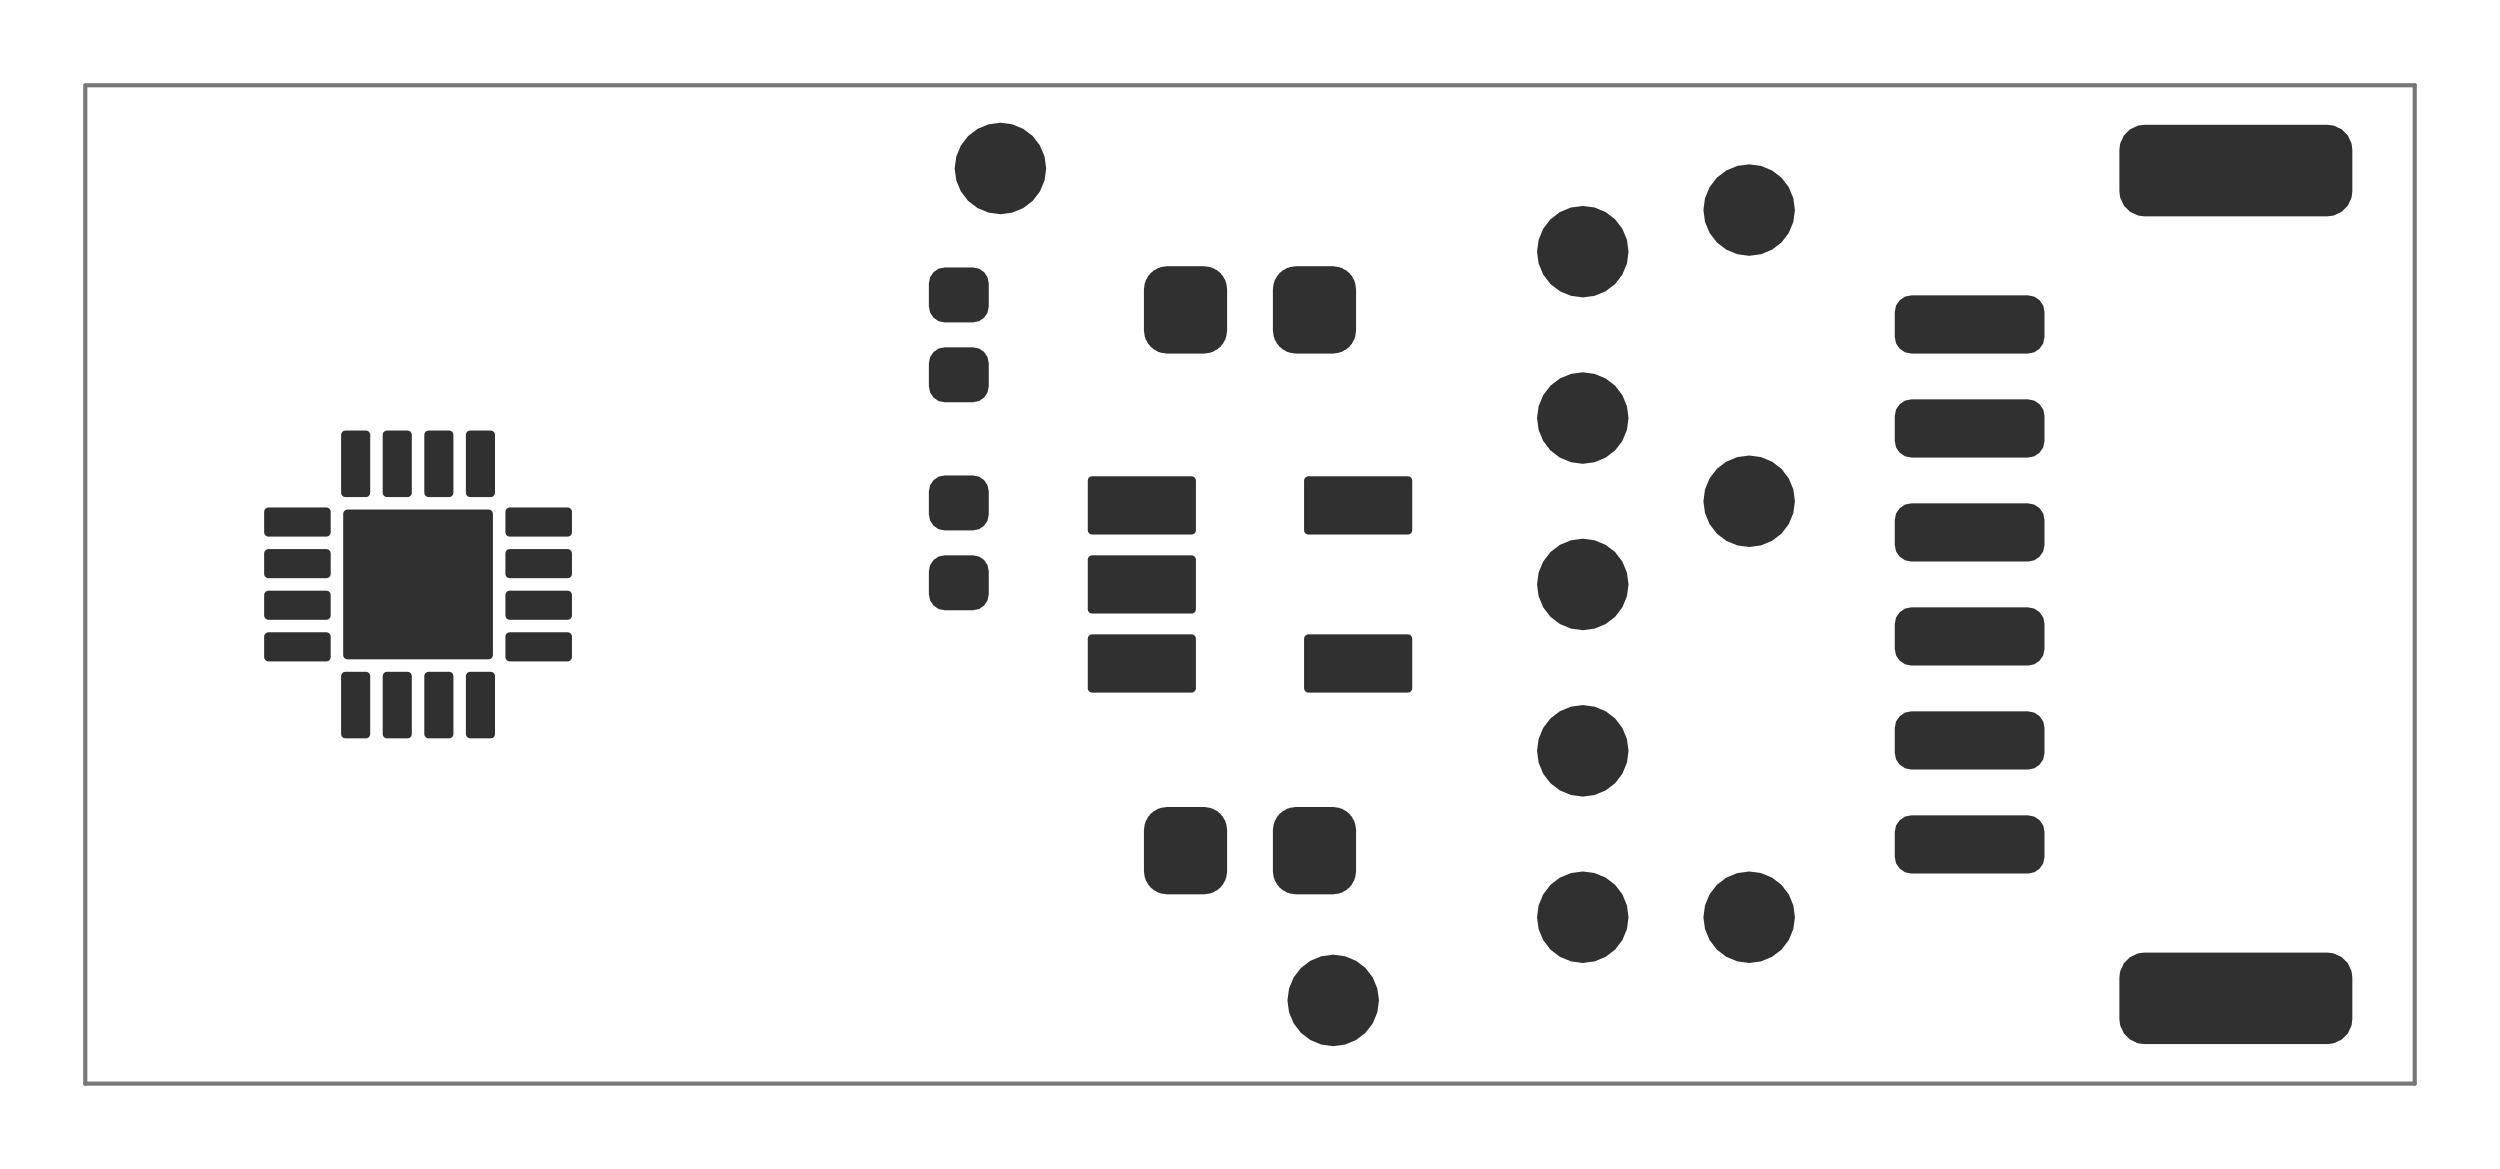
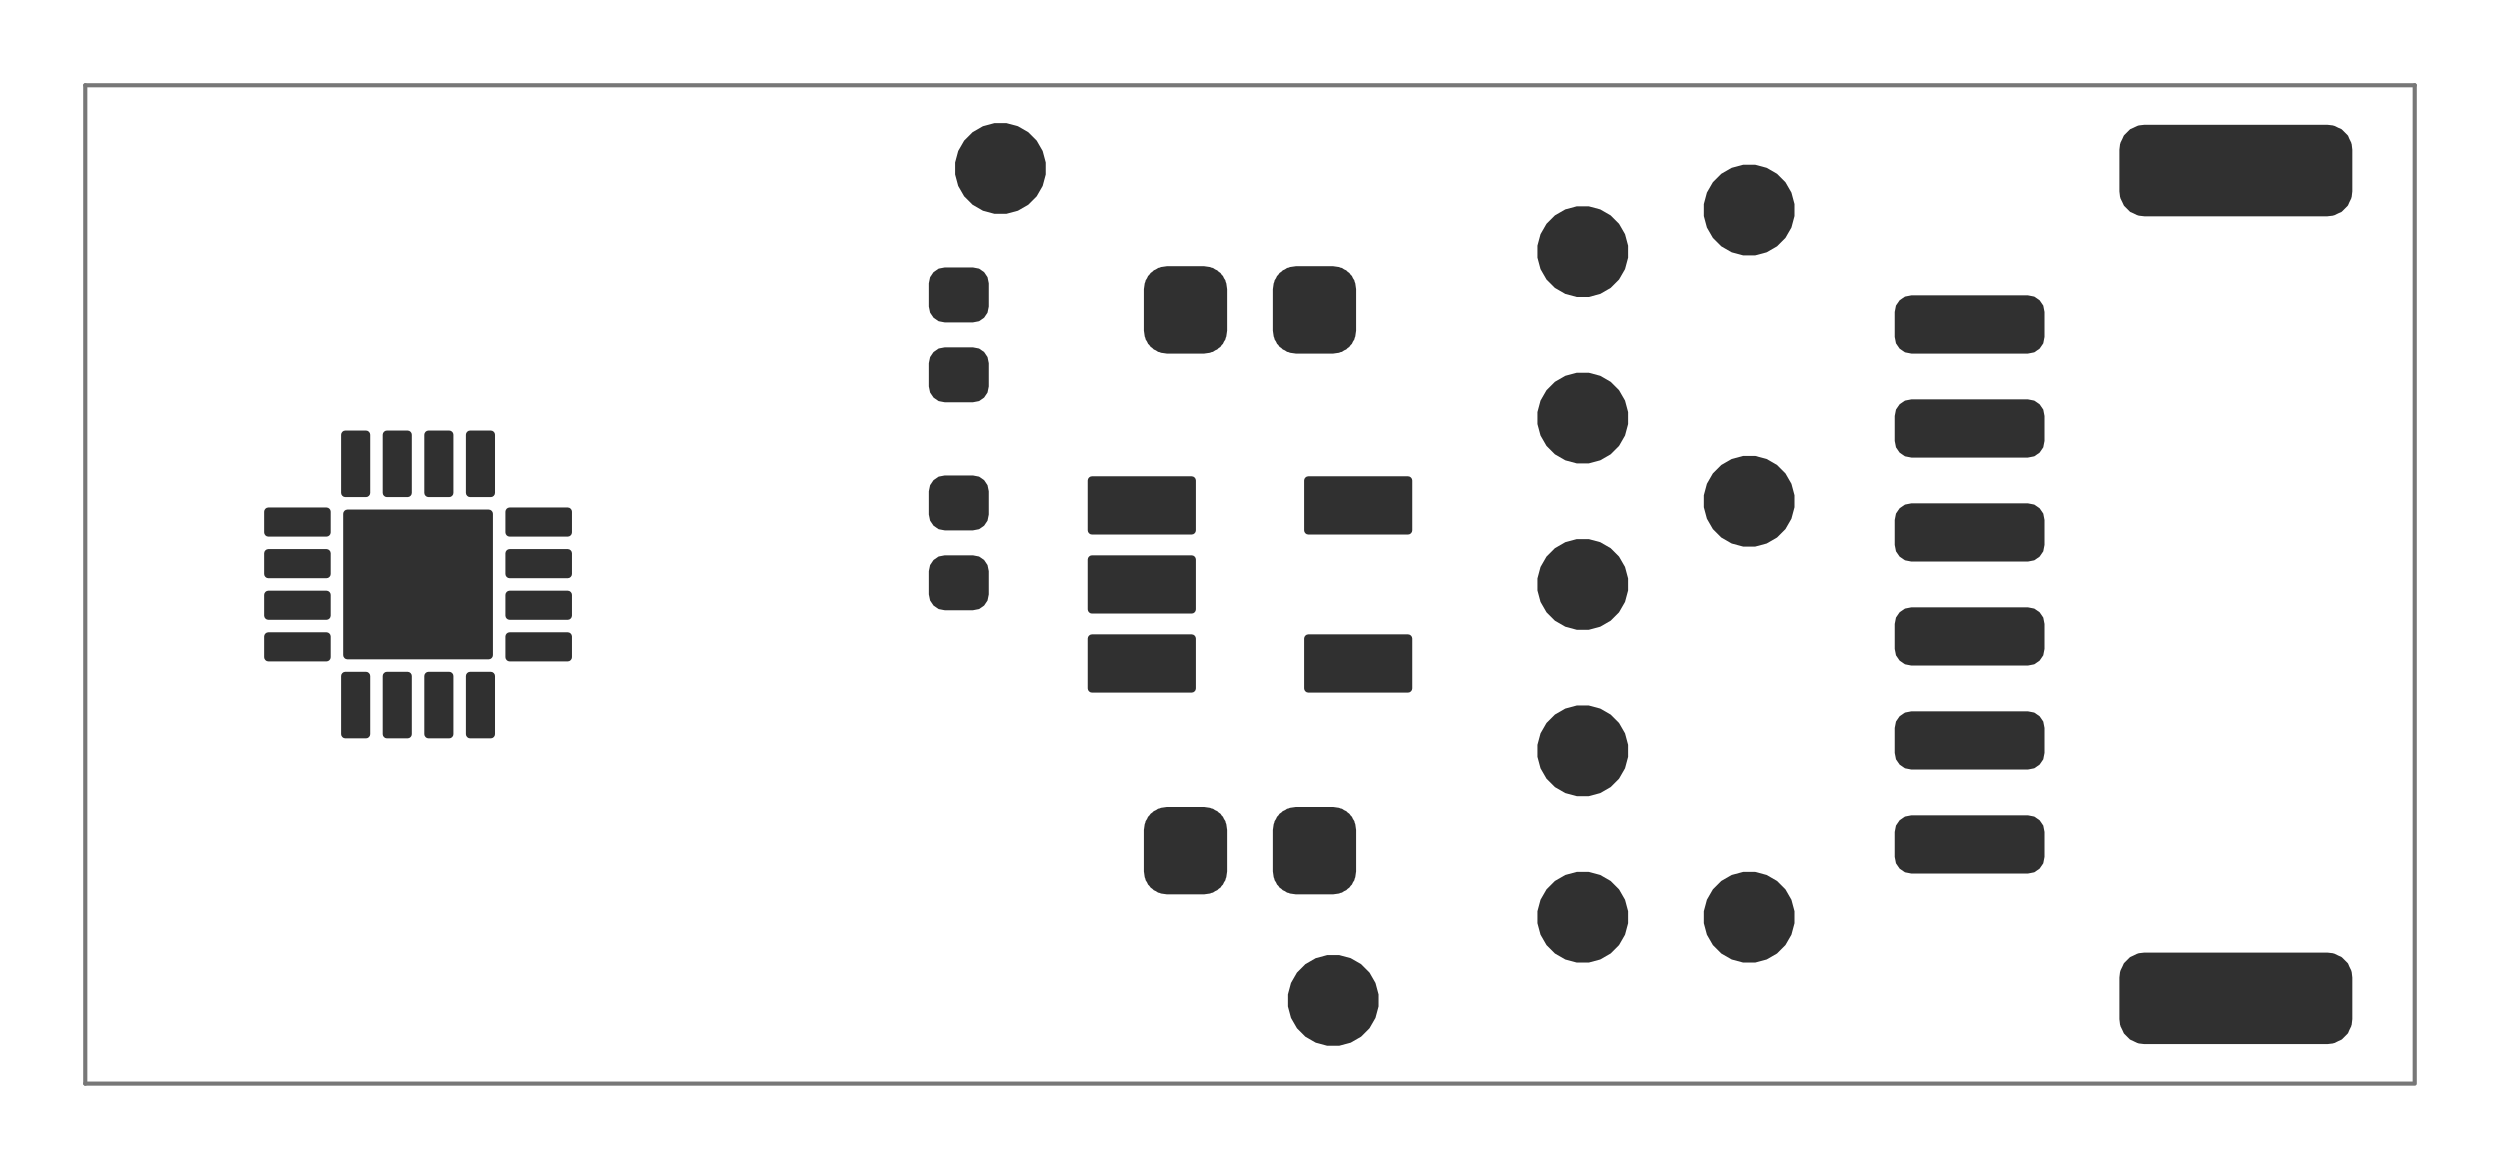
<svg xmlns="http://www.w3.org/2000/svg" width="30.05mm" height="14.05mm" viewBox="-1.025 -1.025 30.05 14.05" style="background-color:white">
  <g stroke-linejoin="round" stroke-linecap="round" id="l-mechanical-outline" transform="translate(0 12.0) scale(1 -1)">
-     <path d="M 28.0 12.0 L 28.0 0.0" fill="none" stroke="#777777" stroke-linecap="round" stroke-linejoin="round" stroke-width="0.05" />
-     <path d="M 0.0 0.0 L 0.0 12.0 L 28.0 12.0" fill="none" stroke="#777777" stroke-linecap="round" stroke-linejoin="round" stroke-width="0.05" />
-     <path d="M 28.0 0.0 L 0.0 0.0" fill="none" stroke="#777777" stroke-linecap="round" stroke-linejoin="round" stroke-width="0.05" />
+     <path d="M 0.0 12.0 L 28.0 12.0" fill="none" stroke="#777777" stroke-linecap="round" stroke-linejoin="round" stroke-width="0.05" />
+     <path d="M 0.0 0.0 L 0.0 12.0" fill="none" stroke="#777777" stroke-linecap="round" stroke-linejoin="round" stroke-width="0.05" />
+     <path d="M 28.0 12.0 L 28.0 0.0 L 0.0 0.0" fill="none" stroke="#777777" stroke-linecap="round" stroke-linejoin="round" stroke-width="0.05" />
  </g>
  <g stroke-linejoin="round" stroke-linecap="round" id="l-top-mask" transform="translate(0 12.0) scale(1 -1)">
-     <path d="M 15.142 1.531 L 15.275 1.476 L 15.389 1.389 L 15.476 1.275 L 15.531 1.142 L 15.55 1.0 L 15.531 0.858 L 15.476 0.725 L 15.389 0.611 L 15.275 0.524 L 15.142 0.469 L 15.0 0.45 L 14.858 0.469 L 14.725 0.524 L 14.611 0.611 L 14.524 0.725 L 14.469 0.858 L 14.45 1.0 L 14.469 1.142 L 14.524 1.275 L 14.611 1.389 L 14.725 1.476 L 14.858 1.531 L 15.0 1.55 L 15.142 1.531" fill="#303030" />
+     <path d="M 15.21 1.508 L 15.335 1.436 L 15.436 1.335 L 15.508 1.21 L 15.545 1.072 L 15.545 0.928 L 15.508 0.79 L 15.436 0.665 L 15.335 0.564 L 15.21 0.492 L 15.072 0.455 L 14.928 0.455 L 14.79 0.492 L 14.665 0.564 L 14.564 0.665 L 14.492 0.79 L 14.455 0.928 L 14.455 1.072 L 14.492 1.21 L 14.564 1.335 L 14.665 1.436 L 14.79 1.508 L 14.928 1.545 L 15.072 1.545 L 15.21 1.508" fill="#303030" />
    <path d="M 27.019 1.567 L 27.027 1.563 L 27.035 1.562 L 27.082 1.539 L 27.119 1.522 L 27.123 1.519 L 27.124 1.519 L 27.194 1.449 L 27.194 1.448 L 27.198 1.445 L 27.214 1.407 L 27.237 1.36 L 27.238 1.352 L 27.242 1.344 L 27.25 1.275 L 27.25 0.775 L 27.242 0.706 L 27.238 0.698 L 27.237 0.69 L 27.214 0.643 L 27.198 0.605 L 27.194 0.602 L 27.194 0.601 L 27.124 0.531 L 27.123 0.531 L 27.119 0.528 L 27.082 0.511 L 27.035 0.488 L 27.027 0.487 L 27.019 0.483 L 26.95 0.475 L 24.75 0.475 L 24.681 0.483 L 24.673 0.487 L 24.665 0.488 L 24.618 0.511 L 24.581 0.528 L 24.577 0.531 L 24.576 0.531 L 24.506 0.601 L 24.506 0.602 L 24.503 0.605 L 24.486 0.643 L 24.463 0.69 L 24.462 0.698 L 24.458 0.706 L 24.45 0.775 L 24.45 1.275 L 24.458 1.344 L 24.462 1.352 L 24.463 1.36 L 24.486 1.407 L 24.503 1.445 L 24.506 1.448 L 24.506 1.449 L 24.576 1.519 L 24.577 1.519 L 24.581 1.522 L 24.618 1.539 L 24.665 1.562 L 24.673 1.563 L 24.681 1.567 L 24.75 1.575 L 26.95 1.575 L 27.019 1.567" fill="#303030" />
-     <path d="M 18.142 2.531 L 18.275 2.476 L 18.389 2.389 L 18.476 2.275 L 18.531 2.142 L 18.55 2.0 L 18.531 1.858 L 18.476 1.725 L 18.389 1.611 L 18.275 1.524 L 18.142 1.469 L 18.0 1.45 L 17.858 1.469 L 17.725 1.524 L 17.611 1.611 L 17.524 1.725 L 17.469 1.858 L 17.45 2.0 L 17.469 2.142 L 17.524 2.275 L 17.611 2.389 L 17.725 2.476 L 17.858 2.531 L 18.0 2.55 L 18.142 2.531" fill="#303030" />
-     <path d="M 20.142 2.531 L 20.275 2.476 L 20.389 2.389 L 20.476 2.275 L 20.531 2.142 L 20.55 2.0 L 20.531 1.858 L 20.476 1.725 L 20.389 1.611 L 20.275 1.524 L 20.142 1.469 L 20.0 1.45 L 19.858 1.469 L 19.725 1.524 L 19.611 1.611 L 19.524 1.725 L 19.469 1.858 L 19.45 2.0 L 19.469 2.142 L 19.524 2.275 L 19.611 2.389 L 19.725 2.476 L 19.858 2.531 L 20.0 2.55 L 20.142 2.531" fill="#303030" />
+     <path d="M 18.21 2.508 L 18.335 2.436 L 18.436 2.335 L 18.508 2.21 L 18.545 2.072 L 18.545 1.928 L 18.508 1.79 L 18.436 1.665 L 18.335 1.564 L 18.21 1.492 L 18.072 1.455 L 17.928 1.455 L 17.79 1.492 L 17.665 1.564 L 17.564 1.665 L 17.492 1.79 L 17.455 1.928 L 17.455 2.072 L 17.492 2.21 L 17.564 2.335 L 17.665 2.436 L 17.79 2.508 L 17.928 2.545 L 18.072 2.545 L 18.21 2.508" fill="#303030" />
+     <path d="M 20.21 2.508 L 20.335 2.436 L 20.436 2.335 L 20.508 2.21 L 20.545 2.072 L 20.545 1.928 L 20.508 1.79 L 20.436 1.665 L 20.335 1.564 L 20.21 1.492 L 20.072 1.455 L 19.928 1.455 L 19.79 1.492 L 19.665 1.564 L 19.564 1.665 L 19.492 1.79 L 19.455 1.928 L 19.455 2.072 L 19.492 2.21 L 19.564 2.335 L 19.665 2.436 L 19.79 2.508 L 19.928 2.545 L 20.072 2.545 L 20.21 2.508" fill="#303030" />
    <path d="M 13.456 3.324 L 13.52 3.315 L 13.536 3.308 L 13.555 3.304 L 13.581 3.287 L 13.607 3.275 L 13.623 3.259 L 13.645 3.244 L 13.659 3.223 L 13.675 3.207 L 13.687 3.181 L 13.704 3.155 L 13.708 3.136 L 13.715 3.12 L 13.724 3.056 L 13.725 3.05 L 13.725 2.55 L 13.724 2.544 L 13.715 2.48 L 13.708 2.464 L 13.704 2.445 L 13.687 2.419 L 13.675 2.393 L 13.659 2.377 L 13.645 2.356 L 13.623 2.341 L 13.607 2.325 L 13.581 2.313 L 13.555 2.296 L 13.536 2.292 L 13.52 2.285 L 13.456 2.276 L 13.45 2.275 L 13.0 2.275 L 12.994 2.276 L 12.93 2.285 L 12.914 2.292 L 12.895 2.296 L 12.869 2.313 L 12.843 2.325 L 12.827 2.341 L 12.806 2.356 L 12.791 2.377 L 12.775 2.393 L 12.763 2.419 L 12.746 2.445 L 12.742 2.464 L 12.735 2.48 L 12.726 2.544 L 12.725 2.55 L 12.725 3.05 L 12.726 3.056 L 12.735 3.12 L 12.742 3.136 L 12.746 3.155 L 12.763 3.181 L 12.775 3.207 L 12.791 3.223 L 12.806 3.244 L 12.827 3.259 L 12.843 3.275 L 12.869 3.287 L 12.895 3.304 L 12.914 3.308 L 12.93 3.315 L 12.994 3.324 L 13.0 3.325 L 13.45 3.325 L 13.456 3.324" fill="#303030" />
    <path d="M 15.006 3.324 L 15.07 3.315 L 15.086 3.308 L 15.105 3.304 L 15.131 3.287 L 15.157 3.275 L 15.173 3.259 L 15.194 3.244 L 15.209 3.223 L 15.225 3.207 L 15.237 3.181 L 15.254 3.155 L 15.258 3.136 L 15.265 3.12 L 15.274 3.056 L 15.275 3.05 L 15.275 2.55 L 15.274 2.544 L 15.265 2.48 L 15.258 2.464 L 15.254 2.445 L 15.237 2.419 L 15.225 2.393 L 15.209 2.377 L 15.194 2.356 L 15.173 2.341 L 15.157 2.325 L 15.131 2.313 L 15.105 2.296 L 15.086 2.292 L 15.07 2.285 L 15.006 2.276 L 15.0 2.275 L 14.55 2.275 L 14.544 2.276 L 14.48 2.285 L 14.464 2.292 L 14.445 2.296 L 14.419 2.313 L 14.393 2.325 L 14.377 2.341 L 14.355 2.356 L 14.341 2.377 L 14.325 2.393 L 14.313 2.419 L 14.296 2.445 L 14.292 2.464 L 14.285 2.48 L 14.276 2.544 L 14.275 2.55 L 14.275 3.05 L 14.276 3.056 L 14.285 3.12 L 14.292 3.136 L 14.296 3.155 L 14.313 3.181 L 14.325 3.207 L 14.341 3.223 L 14.355 3.244 L 14.377 3.259 L 14.393 3.275 L 14.419 3.287 L 14.445 3.304 L 14.464 3.308 L 14.48 3.315 L 14.544 3.324 L 14.55 3.325 L 15.0 3.325 L 15.006 3.324" fill="#303030" />
    <path d="M 23.427 3.21 L 23.491 3.166 L 23.535 3.102 L 23.55 3.025 L 23.55 2.725 L 23.535 2.648 L 23.491 2.584 L 23.427 2.54 L 23.35 2.525 L 21.95 2.525 L 21.873 2.54 L 21.809 2.584 L 21.765 2.648 L 21.75 2.725 L 21.75 3.025 L 21.765 3.102 L 21.809 3.166 L 21.873 3.21 L 21.95 3.225 L 23.35 3.225 L 23.427 3.21" fill="#303030" />
-     <path d="M 18.142 4.531 L 18.275 4.476 L 18.389 4.389 L 18.476 4.275 L 18.531 4.142 L 18.55 4.0 L 18.531 3.858 L 18.476 3.725 L 18.389 3.611 L 18.275 3.524 L 18.142 3.469 L 18.0 3.45 L 17.858 3.469 L 17.725 3.524 L 17.611 3.611 L 17.524 3.725 L 17.469 3.858 L 17.45 4.0 L 17.469 4.142 L 17.524 4.275 L 17.611 4.389 L 17.725 4.476 L 17.858 4.531 L 18.0 4.55 L 18.142 4.531" fill="#303030" />
+     <path d="M 18.21 4.508 L 18.335 4.436 L 18.436 4.335 L 18.508 4.21 L 18.545 4.072 L 18.545 3.928 L 18.508 3.79 L 18.436 3.665 L 18.335 3.564 L 18.21 3.492 L 18.072 3.455 L 17.928 3.455 L 17.79 3.492 L 17.665 3.564 L 17.564 3.665 L 17.492 3.79 L 17.455 3.928 L 17.455 4.072 L 17.492 4.21 L 17.564 4.335 L 17.665 4.436 L 17.79 4.508 L 17.928 4.545 L 18.072 4.545 L 18.21 4.508" fill="#303030" />
    <path d="M 23.427 4.46 L 23.491 4.416 L 23.535 4.352 L 23.55 4.275 L 23.55 3.975 L 23.535 3.898 L 23.491 3.834 L 23.427 3.79 L 23.35 3.775 L 21.95 3.775 L 21.873 3.79 L 21.809 3.834 L 21.765 3.898 L 21.75 3.975 L 21.75 4.275 L 21.765 4.352 L 21.809 4.416 L 21.873 4.46 L 21.95 4.475 L 23.35 4.475 L 23.427 4.46" fill="#303030" />
    <path d="M 3.394 4.946 L 3.41 4.935 L 3.421 4.919 L 3.425 4.9 L 3.425 4.2 L 3.421 4.181 L 3.41 4.165 L 3.394 4.154 L 3.375 4.15 L 3.125 4.15 L 3.106 4.154 L 3.09 4.165 L 3.079 4.181 L 3.075 4.2 L 3.075 4.9 L 3.079 4.919 L 3.09 4.935 L 3.106 4.946 L 3.125 4.95 L 3.375 4.95 L 3.394 4.946" fill="#303030" />
    <path d="M 3.894 4.946 L 3.91 4.935 L 3.921 4.919 L 3.925 4.9 L 3.925 4.2 L 3.921 4.181 L 3.91 4.165 L 3.894 4.154 L 3.875 4.15 L 3.625 4.15 L 3.606 4.154 L 3.59 4.165 L 3.579 4.181 L 3.575 4.2 L 3.575 4.9 L 3.579 4.919 L 3.59 4.935 L 3.606 4.946 L 3.625 4.95 L 3.875 4.95 L 3.894 4.946" fill="#303030" />
    <path d="M 4.394 4.946 L 4.41 4.935 L 4.421 4.919 L 4.425 4.9 L 4.425 4.2 L 4.421 4.181 L 4.41 4.165 L 4.394 4.154 L 4.375 4.15 L 4.125 4.15 L 4.106 4.154 L 4.09 4.165 L 4.079 4.181 L 4.075 4.2 L 4.075 4.9 L 4.079 4.919 L 4.09 4.935 L 4.106 4.946 L 4.125 4.95 L 4.375 4.95 L 4.394 4.946" fill="#303030" />
    <path d="M 4.894 4.946 L 4.91 4.935 L 4.921 4.919 L 4.925 4.9 L 4.925 4.2 L 4.921 4.181 L 4.91 4.165 L 4.894 4.154 L 4.875 4.15 L 4.625 4.15 L 4.606 4.154 L 4.59 4.165 L 4.579 4.181 L 4.575 4.2 L 4.575 4.9 L 4.579 4.919 L 4.59 4.935 L 4.606 4.946 L 4.625 4.95 L 4.875 4.95 L 4.894 4.946" fill="#303030" />
    <path d="M 13.319 5.396 L 13.335 5.385 L 13.346 5.369 L 13.35 5.35 L 13.35 4.75 L 13.346 4.731 L 13.335 4.715 L 13.319 4.704 L 13.3 4.7 L 12.1 4.7 L 12.081 4.704 L 12.065 4.715 L 12.054 4.731 L 12.05 4.75 L 12.05 5.35 L 12.054 5.369 L 12.065 5.385 L 12.081 5.396 L 12.1 5.4 L 13.3 5.4 L 13.319 5.396" fill="#303030" />
    <path d="M 15.919 5.396 L 15.935 5.385 L 15.946 5.369 L 15.95 5.35 L 15.95 4.75 L 15.946 4.731 L 15.935 4.715 L 15.919 4.704 L 15.9 4.7 L 14.7 4.7 L 14.681 4.704 L 14.665 4.715 L 14.654 4.731 L 14.65 4.75 L 14.65 5.35 L 14.654 5.369 L 14.665 5.385 L 14.681 5.396 L 14.7 5.4 L 15.9 5.4 L 15.919 5.396" fill="#303030" />
    <path d="M 23.427 5.71 L 23.491 5.666 L 23.535 5.602 L 23.55 5.525 L 23.55 5.225 L 23.535 5.148 L 23.491 5.084 L 23.427 5.04 L 23.35 5.025 L 21.95 5.025 L 21.873 5.04 L 21.809 5.084 L 21.765 5.148 L 21.75 5.225 L 21.75 5.525 L 21.765 5.602 L 21.809 5.666 L 21.873 5.71 L 21.95 5.725 L 23.35 5.725 L 23.427 5.71" fill="#303030" />
    <path d="M 2.919 5.421 L 2.935 5.41 L 2.946 5.394 L 2.95 5.375 L 2.95 5.125 L 2.946 5.106 L 2.935 5.09 L 2.919 5.079 L 2.9 5.075 L 2.2 5.075 L 2.181 5.079 L 2.165 5.09 L 2.154 5.106 L 2.15 5.125 L 2.15 5.375 L 2.154 5.394 L 2.165 5.41 L 2.181 5.421 L 2.2 5.425 L 2.9 5.425 L 2.919 5.421" fill="#303030" />
    <path d="M 5.819 5.421 L 5.835 5.41 L 5.846 5.394 L 5.85 5.375 L 5.85 5.125 L 5.846 5.106 L 5.835 5.09 L 5.819 5.079 L 5.8 5.075 L 5.1 5.075 L 5.081 5.079 L 5.065 5.09 L 5.054 5.106 L 5.05 5.125 L 5.05 5.375 L 5.054 5.394 L 5.065 5.41 L 5.081 5.421 L 5.1 5.425 L 5.8 5.425 L 5.819 5.421" fill="#303030" />
    <path d="M 4.869 6.896 L 4.885 6.885 L 4.896 6.869 L 4.9 6.85 L 4.9 5.15 L 4.896 5.131 L 4.885 5.115 L 4.869 5.104 L 4.85 5.1 L 3.15 5.1 L 3.131 5.104 L 3.115 5.115 L 3.104 5.131 L 3.1 5.15 L 3.1 6.85 L 3.104 6.869 L 3.115 6.885 L 3.131 6.896 L 3.15 6.9 L 4.85 6.9 L 4.869 6.896" fill="#303030" />
-     <path d="M 18.142 6.531 L 18.275 6.476 L 18.389 6.389 L 18.476 6.275 L 18.531 6.142 L 18.55 6.0 L 18.531 5.858 L 18.476 5.725 L 18.389 5.611 L 18.275 5.524 L 18.142 5.469 L 18.0 5.45 L 17.858 5.469 L 17.725 5.524 L 17.611 5.611 L 17.524 5.725 L 17.469 5.858 L 17.45 6.0 L 17.469 6.142 L 17.524 6.275 L 17.611 6.389 L 17.725 6.476 L 17.858 6.531 L 18.0 6.55 L 18.142 6.531" fill="#303030" />
+     <path d="M 18.21 6.508 L 18.335 6.436 L 18.436 6.335 L 18.508 6.21 L 18.545 6.072 L 18.545 5.928 L 18.508 5.79 L 18.436 5.665 L 18.335 5.564 L 18.21 5.492 L 18.072 5.455 L 17.928 5.455 L 17.79 5.492 L 17.665 5.564 L 17.564 5.665 L 17.492 5.79 L 17.455 5.928 L 17.455 6.072 L 17.492 6.21 L 17.564 6.335 L 17.665 6.436 L 17.79 6.508 L 17.928 6.545 L 18.072 6.545 L 18.21 6.508" fill="#303030" />
    <path d="M 2.919 5.921 L 2.935 5.91 L 2.946 5.894 L 2.95 5.875 L 2.95 5.625 L 2.946 5.606 L 2.935 5.59 L 2.919 5.579 L 2.9 5.575 L 2.2 5.575 L 2.181 5.579 L 2.165 5.59 L 2.154 5.606 L 2.15 5.625 L 2.15 5.875 L 2.154 5.894 L 2.165 5.91 L 2.181 5.921 L 2.2 5.925 L 2.9 5.925 L 2.919 5.921" fill="#303030" />
    <path d="M 5.819 5.921 L 5.835 5.91 L 5.846 5.894 L 5.85 5.875 L 5.85 5.625 L 5.846 5.606 L 5.835 5.59 L 5.819 5.579 L 5.8 5.575 L 5.1 5.575 L 5.081 5.579 L 5.065 5.59 L 5.054 5.606 L 5.05 5.625 L 5.05 5.875 L 5.054 5.894 L 5.065 5.91 L 5.081 5.921 L 5.1 5.925 L 5.8 5.925 L 5.819 5.921" fill="#303030" />
    <path d="M 13.319 6.346 L 13.335 6.335 L 13.346 6.319 L 13.35 6.3 L 13.35 5.7 L 13.346 5.681 L 13.335 5.665 L 13.319 5.654 L 13.3 5.65 L 12.1 5.65 L 12.081 5.654 L 12.065 5.665 L 12.054 5.681 L 12.05 5.7 L 12.05 6.3 L 12.054 6.319 L 12.065 6.335 L 12.081 6.346 L 12.1 6.35 L 13.3 6.35 L 13.319 6.346" fill="#303030" />
    <path d="M 10.743 6.336 L 10.804 6.294 L 10.845 6.233 L 10.86 6.16 L 10.86 5.88 L 10.845 5.807 L 10.804 5.746 L 10.743 5.704 L 10.67 5.69 L 10.33 5.69 L 10.257 5.704 L 10.196 5.746 L 10.155 5.807 L 10.14 5.88 L 10.14 6.16 L 10.155 6.233 L 10.196 6.294 L 10.257 6.336 L 10.33 6.35 L 10.67 6.35 L 10.743 6.336" fill="#303030" />
    <path d="M 2.919 6.421 L 2.935 6.41 L 2.946 6.394 L 2.95 6.375 L 2.95 6.125 L 2.946 6.106 L 2.935 6.09 L 2.919 6.079 L 2.9 6.075 L 2.2 6.075 L 2.181 6.079 L 2.165 6.09 L 2.154 6.106 L 2.15 6.125 L 2.15 6.375 L 2.154 6.394 L 2.165 6.41 L 2.181 6.421 L 2.2 6.425 L 2.9 6.425 L 2.919 6.421" fill="#303030" />
    <path d="M 5.819 6.421 L 5.835 6.41 L 5.846 6.394 L 5.85 6.375 L 5.85 6.125 L 5.846 6.106 L 5.835 6.09 L 5.819 6.079 L 5.8 6.075 L 5.1 6.075 L 5.081 6.079 L 5.065 6.09 L 5.054 6.106 L 5.05 6.125 L 5.05 6.375 L 5.054 6.394 L 5.065 6.41 L 5.081 6.421 L 5.1 6.425 L 5.8 6.425 L 5.819 6.421" fill="#303030" />
    <path d="M 23.427 6.96 L 23.491 6.916 L 23.535 6.852 L 23.55 6.775 L 23.55 6.475 L 23.535 6.398 L 23.491 6.334 L 23.427 6.29 L 23.35 6.275 L 21.95 6.275 L 21.873 6.29 L 21.809 6.334 L 21.765 6.398 L 21.75 6.475 L 21.75 6.775 L 21.765 6.852 L 21.809 6.916 L 21.873 6.96 L 21.95 6.975 L 23.35 6.975 L 23.427 6.96" fill="#303030" />
-     <path d="M 20.142 7.531 L 20.275 7.476 L 20.389 7.389 L 20.476 7.275 L 20.531 7.142 L 20.55 7.0 L 20.531 6.858 L 20.476 6.725 L 20.389 6.611 L 20.275 6.524 L 20.142 6.469 L 20.0 6.45 L 19.858 6.469 L 19.725 6.524 L 19.611 6.611 L 19.524 6.725 L 19.469 6.858 L 19.45 7.0 L 19.469 7.142 L 19.524 7.275 L 19.611 7.389 L 19.725 7.476 L 19.858 7.531 L 20.0 7.55 L 20.142 7.531" fill="#303030" />
+     <path d="M 20.21 7.508 L 20.335 7.436 L 20.436 7.335 L 20.508 7.21 L 20.545 7.072 L 20.545 6.928 L 20.508 6.79 L 20.436 6.665 L 20.335 6.564 L 20.21 6.492 L 20.072 6.455 L 19.928 6.455 L 19.79 6.492 L 19.665 6.564 L 19.564 6.665 L 19.492 6.79 L 19.455 6.928 L 19.455 7.072 L 19.492 7.21 L 19.564 7.335 L 19.665 7.436 L 19.79 7.508 L 19.928 7.545 L 20.072 7.545 L 20.21 7.508" fill="#303030" />
    <path d="M 2.919 6.921 L 2.935 6.91 L 2.946 6.894 L 2.95 6.875 L 2.95 6.625 L 2.946 6.606 L 2.935 6.59 L 2.919 6.579 L 2.9 6.575 L 2.2 6.575 L 2.181 6.579 L 2.165 6.59 L 2.154 6.606 L 2.15 6.625 L 2.15 6.875 L 2.154 6.894 L 2.165 6.91 L 2.181 6.921 L 2.2 6.925 L 2.9 6.925 L 2.919 6.921" fill="#303030" />
    <path d="M 5.819 6.921 L 5.835 6.91 L 5.846 6.894 L 5.85 6.875 L 5.85 6.625 L 5.846 6.606 L 5.835 6.59 L 5.819 6.579 L 5.8 6.575 L 5.1 6.575 L 5.081 6.579 L 5.065 6.59 L 5.054 6.606 L 5.05 6.625 L 5.05 6.875 L 5.054 6.894 L 5.065 6.91 L 5.081 6.921 L 5.1 6.925 L 5.8 6.925 L 5.819 6.921" fill="#303030" />
    <path d="M 13.319 7.296 L 13.335 7.285 L 13.346 7.269 L 13.35 7.25 L 13.35 6.65 L 13.346 6.631 L 13.335 6.615 L 13.319 6.604 L 13.3 6.6 L 12.1 6.6 L 12.081 6.604 L 12.065 6.615 L 12.054 6.631 L 12.05 6.65 L 12.05 7.25 L 12.054 7.269 L 12.065 7.285 L 12.081 7.296 L 12.1 7.3 L 13.3 7.3 L 13.319 7.296" fill="#303030" />
    <path d="M 15.919 7.296 L 15.935 7.285 L 15.946 7.269 L 15.95 7.25 L 15.95 6.65 L 15.946 6.631 L 15.935 6.615 L 15.919 6.604 L 15.9 6.6 L 14.7 6.6 L 14.681 6.604 L 14.665 6.615 L 14.654 6.631 L 14.65 6.65 L 14.65 7.25 L 14.654 7.269 L 14.665 7.285 L 14.681 7.296 L 14.7 7.3 L 15.9 7.3 L 15.919 7.296" fill="#303030" />
    <path d="M 10.743 7.296 L 10.804 7.254 L 10.845 7.193 L 10.86 7.12 L 10.86 6.84 L 10.845 6.767 L 10.804 6.706 L 10.743 6.664 L 10.67 6.65 L 10.33 6.65 L 10.257 6.664 L 10.196 6.706 L 10.155 6.767 L 10.14 6.84 L 10.14 7.12 L 10.155 7.193 L 10.196 7.254 L 10.257 7.296 L 10.33 7.31 L 10.67 7.31 L 10.743 7.296" fill="#303030" />
    <path d="M 3.394 7.846 L 3.41 7.835 L 3.421 7.819 L 3.425 7.8 L 3.425 7.1 L 3.421 7.081 L 3.41 7.065 L 3.394 7.054 L 3.375 7.05 L 3.125 7.05 L 3.106 7.054 L 3.09 7.065 L 3.079 7.081 L 3.075 7.1 L 3.075 7.8 L 3.079 7.819 L 3.09 7.835 L 3.106 7.846 L 3.125 7.85 L 3.375 7.85 L 3.394 7.846" fill="#303030" />
    <path d="M 3.894 7.846 L 3.91 7.835 L 3.921 7.819 L 3.925 7.8 L 3.925 7.1 L 3.921 7.081 L 3.91 7.065 L 3.894 7.054 L 3.875 7.05 L 3.625 7.05 L 3.606 7.054 L 3.59 7.065 L 3.579 7.081 L 3.575 7.1 L 3.575 7.8 L 3.579 7.819 L 3.59 7.835 L 3.606 7.846 L 3.625 7.85 L 3.875 7.85 L 3.894 7.846" fill="#303030" />
    <path d="M 4.394 7.846 L 4.41 7.835 L 4.421 7.819 L 4.425 7.8 L 4.425 7.1 L 4.421 7.081 L 4.41 7.065 L 4.394 7.054 L 4.375 7.05 L 4.125 7.05 L 4.106 7.054 L 4.09 7.065 L 4.079 7.081 L 4.075 7.1 L 4.075 7.8 L 4.079 7.819 L 4.09 7.835 L 4.106 7.846 L 4.125 7.85 L 4.375 7.85 L 4.394 7.846" fill="#303030" />
    <path d="M 4.894 7.846 L 4.91 7.835 L 4.921 7.819 L 4.925 7.8 L 4.925 7.1 L 4.921 7.081 L 4.91 7.065 L 4.894 7.054 L 4.875 7.05 L 4.625 7.05 L 4.606 7.054 L 4.59 7.065 L 4.579 7.081 L 4.575 7.1 L 4.575 7.8 L 4.579 7.819 L 4.59 7.835 L 4.606 7.846 L 4.625 7.85 L 4.875 7.85 L 4.894 7.846" fill="#303030" />
-     <path d="M 18.142 8.531 L 18.275 8.476 L 18.389 8.389 L 18.476 8.275 L 18.531 8.142 L 18.55 8.0 L 18.531 7.858 L 18.476 7.725 L 18.389 7.611 L 18.275 7.524 L 18.142 7.469 L 18.0 7.45 L 17.858 7.469 L 17.725 7.524 L 17.611 7.611 L 17.524 7.725 L 17.469 7.858 L 17.45 8.0 L 17.469 8.142 L 17.524 8.275 L 17.611 8.389 L 17.725 8.476 L 17.858 8.531 L 18.0 8.55 L 18.142 8.531" fill="#303030" />
+     <path d="M 18.21 8.508 L 18.335 8.436 L 18.436 8.335 L 18.508 8.21 L 18.545 8.072 L 18.545 7.928 L 18.508 7.79 L 18.436 7.665 L 18.335 7.564 L 18.21 7.492 L 18.072 7.455 L 17.928 7.455 L 17.79 7.492 L 17.665 7.564 L 17.564 7.665 L 17.492 7.79 L 17.455 7.928 L 17.455 8.072 L 17.492 8.21 L 17.564 8.335 L 17.665 8.436 L 17.79 8.508 L 17.928 8.545 L 18.072 8.545 L 18.21 8.508" fill="#303030" />
    <path d="M 23.427 8.21 L 23.491 8.166 L 23.535 8.102 L 23.55 8.025 L 23.55 7.725 L 23.535 7.648 L 23.491 7.584 L 23.427 7.54 L 23.35 7.525 L 21.95 7.525 L 21.873 7.54 L 21.809 7.584 L 21.765 7.648 L 21.75 7.725 L 21.75 8.025 L 21.765 8.102 L 21.809 8.166 L 21.873 8.21 L 21.95 8.225 L 23.35 8.225 L 23.427 8.21" fill="#303030" />
    <path d="M 10.743 8.836 L 10.804 8.794 L 10.845 8.733 L 10.86 8.66 L 10.86 8.38 L 10.845 8.307 L 10.804 8.246 L 10.743 8.204 L 10.67 8.19 L 10.33 8.19 L 10.257 8.204 L 10.196 8.246 L 10.155 8.307 L 10.14 8.38 L 10.14 8.66 L 10.155 8.733 L 10.196 8.794 L 10.257 8.836 L 10.33 8.85 L 10.67 8.85 L 10.743 8.836" fill="#303030" />
    <path d="M 13.456 9.824 L 13.52 9.815 L 13.536 9.808 L 13.555 9.804 L 13.581 9.787 L 13.607 9.775 L 13.623 9.759 L 13.645 9.744 L 13.659 9.723 L 13.675 9.707 L 13.687 9.681 L 13.704 9.655 L 13.708 9.636 L 13.715 9.62 L 13.724 9.556 L 13.725 9.55 L 13.725 9.05 L 13.724 9.044 L 13.715 8.98 L 13.708 8.964 L 13.704 8.945 L 13.687 8.919 L 13.675 8.893 L 13.659 8.877 L 13.645 8.856 L 13.623 8.841 L 13.607 8.825 L 13.581 8.813 L 13.555 8.796 L 13.536 8.792 L 13.52 8.785 L 13.456 8.776 L 13.45 8.775 L 13.0 8.775 L 12.994 8.776 L 12.93 8.785 L 12.914 8.792 L 12.895 8.796 L 12.869 8.813 L 12.843 8.825 L 12.827 8.841 L 12.806 8.856 L 12.791 8.877 L 12.775 8.893 L 12.763 8.919 L 12.746 8.945 L 12.742 8.964 L 12.735 8.98 L 12.726 9.044 L 12.725 9.05 L 12.725 9.55 L 12.726 9.556 L 12.735 9.62 L 12.742 9.636 L 12.746 9.655 L 12.763 9.681 L 12.775 9.707 L 12.791 9.723 L 12.806 9.744 L 12.827 9.759 L 12.843 9.775 L 12.869 9.787 L 12.895 9.804 L 12.914 9.808 L 12.93 9.815 L 12.994 9.824 L 13.0 9.825 L 13.45 9.825 L 13.456 9.824" fill="#303030" />
    <path d="M 15.006 9.824 L 15.07 9.815 L 15.086 9.808 L 15.105 9.804 L 15.131 9.787 L 15.157 9.775 L 15.173 9.759 L 15.194 9.744 L 15.209 9.723 L 15.225 9.707 L 15.237 9.681 L 15.254 9.655 L 15.258 9.636 L 15.265 9.62 L 15.274 9.556 L 15.275 9.55 L 15.275 9.05 L 15.274 9.044 L 15.265 8.98 L 15.258 8.964 L 15.254 8.945 L 15.237 8.919 L 15.225 8.893 L 15.209 8.877 L 15.194 8.856 L 15.173 8.841 L 15.157 8.825 L 15.131 8.813 L 15.105 8.796 L 15.086 8.792 L 15.07 8.785 L 15.006 8.776 L 15.0 8.775 L 14.55 8.775 L 14.544 8.776 L 14.48 8.785 L 14.464 8.792 L 14.445 8.796 L 14.419 8.813 L 14.393 8.825 L 14.377 8.841 L 14.355 8.856 L 14.341 8.877 L 14.325 8.893 L 14.313 8.919 L 14.296 8.945 L 14.292 8.964 L 14.285 8.98 L 14.276 9.044 L 14.275 9.05 L 14.275 9.55 L 14.276 9.556 L 14.285 9.62 L 14.292 9.636 L 14.296 9.655 L 14.313 9.681 L 14.325 9.707 L 14.341 9.723 L 14.355 9.744 L 14.377 9.759 L 14.393 9.775 L 14.419 9.787 L 14.445 9.804 L 14.464 9.808 L 14.48 9.815 L 14.544 9.824 L 14.55 9.825 L 15.0 9.825 L 15.006 9.824" fill="#303030" />
    <path d="M 23.427 9.46 L 23.491 9.416 L 23.535 9.352 L 23.55 9.275 L 23.55 8.975 L 23.535 8.898 L 23.491 8.834 L 23.427 8.79 L 23.35 8.775 L 21.95 8.775 L 21.873 8.79 L 21.809 8.834 L 21.765 8.898 L 21.75 8.975 L 21.75 9.275 L 21.765 9.352 L 21.809 9.416 L 21.873 9.46 L 21.95 9.475 L 23.35 9.475 L 23.427 9.46" fill="#303030" />
    <path d="M 10.743 9.796 L 10.804 9.754 L 10.845 9.693 L 10.86 9.62 L 10.86 9.34 L 10.845 9.267 L 10.804 9.206 L 10.743 9.164 L 10.67 9.15 L 10.33 9.15 L 10.257 9.164 L 10.196 9.206 L 10.155 9.267 L 10.14 9.34 L 10.14 9.62 L 10.155 9.693 L 10.196 9.754 L 10.257 9.796 L 10.33 9.81 L 10.67 9.81 L 10.743 9.796" fill="#303030" />
-     <path d="M 18.142 10.531 L 18.275 10.476 L 18.389 10.389 L 18.476 10.275 L 18.531 10.142 L 18.55 10.0 L 18.531 9.858 L 18.476 9.725 L 18.389 9.611 L 18.275 9.524 L 18.142 9.469 L 18.0 9.45 L 17.858 9.469 L 17.725 9.524 L 17.611 9.611 L 17.524 9.725 L 17.469 9.858 L 17.45 10.0 L 17.469 10.142 L 17.524 10.275 L 17.611 10.389 L 17.725 10.476 L 17.858 10.531 L 18.0 10.55 L 18.142 10.531" fill="#303030" />
-     <path d="M 20.142 11.031 L 20.275 10.976 L 20.389 10.889 L 20.476 10.775 L 20.531 10.642 L 20.55 10.5 L 20.531 10.358 L 20.476 10.225 L 20.389 10.111 L 20.275 10.024 L 20.142 9.969 L 20.0 9.95 L 19.858 9.969 L 19.725 10.024 L 19.611 10.111 L 19.524 10.225 L 19.469 10.358 L 19.45 10.5 L 19.469 10.642 L 19.524 10.775 L 19.611 10.889 L 19.725 10.976 L 19.858 11.031 L 20.0 11.05 L 20.142 11.031" fill="#303030" />
+     <path d="M 18.21 10.508 L 18.335 10.436 L 18.436 10.335 L 18.508 10.21 L 18.545 10.072 L 18.545 9.928 L 18.508 9.79 L 18.436 9.665 L 18.335 9.564 L 18.21 9.492 L 18.072 9.455 L 17.928 9.455 L 17.79 9.492 L 17.665 9.564 L 17.564 9.665 L 17.492 9.79 L 17.455 9.928 L 17.455 10.072 L 17.492 10.21 L 17.564 10.335 L 17.665 10.436 L 17.79 10.508 L 17.928 10.545 L 18.072 10.545 L 18.21 10.508" fill="#303030" />
+     <path d="M 20.21 11.008 L 20.335 10.936 L 20.436 10.835 L 20.508 10.71 L 20.545 10.572 L 20.545 10.428 L 20.508 10.29 L 20.436 10.165 L 20.335 10.064 L 20.21 9.992 L 20.072 9.955 L 19.928 9.955 L 19.79 9.992 L 19.665 10.064 L 19.564 10.165 L 19.492 10.29 L 19.455 10.428 L 19.455 10.572 L 19.492 10.71 L 19.564 10.835 L 19.665 10.936 L 19.79 11.008 L 19.928 11.045 L 20.072 11.045 L 20.21 11.008" fill="#303030" />
    <path d="M 27.019 11.517 L 27.027 11.513 L 27.035 11.512 L 27.082 11.489 L 27.119 11.473 L 27.123 11.469 L 27.124 11.469 L 27.194 11.399 L 27.194 11.398 L 27.198 11.395 L 27.214 11.357 L 27.237 11.31 L 27.238 11.302 L 27.242 11.294 L 27.25 11.225 L 27.25 10.725 L 27.242 10.656 L 27.238 10.648 L 27.237 10.64 L 27.214 10.593 L 27.198 10.556 L 27.194 10.552 L 27.194 10.551 L 27.124 10.481 L 27.123 10.481 L 27.119 10.477 L 27.082 10.461 L 27.035 10.438 L 27.027 10.437 L 27.019 10.433 L 26.95 10.425 L 24.75 10.425 L 24.681 10.433 L 24.673 10.437 L 24.665 10.438 L 24.618 10.461 L 24.581 10.477 L 24.577 10.481 L 24.576 10.481 L 24.506 10.551 L 24.506 10.552 L 24.503 10.556 L 24.486 10.593 L 24.463 10.64 L 24.462 10.648 L 24.458 10.656 L 24.45 10.725 L 24.45 11.225 L 24.458 11.294 L 24.462 11.302 L 24.463 11.31 L 24.486 11.357 L 24.503 11.395 L 24.506 11.398 L 24.506 11.399 L 24.576 11.469 L 24.577 11.469 L 24.581 11.473 L 24.618 11.489 L 24.665 11.512 L 24.673 11.513 L 24.681 11.517 L 24.75 11.525 L 26.95 11.525 L 27.019 11.517" fill="#303030" />
-     <path d="M 11.142 11.531 L 11.275 11.476 L 11.389 11.389 L 11.476 11.275 L 11.531 11.142 L 11.55 11.0 L 11.531 10.858 L 11.476 10.725 L 11.389 10.611 L 11.275 10.524 L 11.142 10.469 L 11.0 10.45 L 10.858 10.469 L 10.725 10.524 L 10.611 10.611 L 10.524 10.725 L 10.469 10.858 L 10.45 11.0 L 10.469 11.142 L 10.524 11.275 L 10.611 11.389 L 10.725 11.476 L 10.858 11.531 L 11.0 11.55 L 11.142 11.531" fill="#303030" />
+     <path d="M 11.21 11.508 L 11.335 11.436 L 11.436 11.335 L 11.508 11.21 L 11.545 11.072 L 11.545 10.928 L 11.508 10.79 L 11.436 10.665 L 11.335 10.564 L 11.21 10.492 L 11.072 10.455 L 10.928 10.455 L 10.79 10.492 L 10.665 10.564 L 10.564 10.665 L 10.492 10.79 L 10.455 10.928 L 10.455 11.072 L 10.492 11.21 L 10.564 11.335 L 10.665 11.436 L 10.79 11.508 L 10.928 11.545 L 11.072 11.545 L 11.21 11.508" fill="#303030" />
  </g>
</svg>
